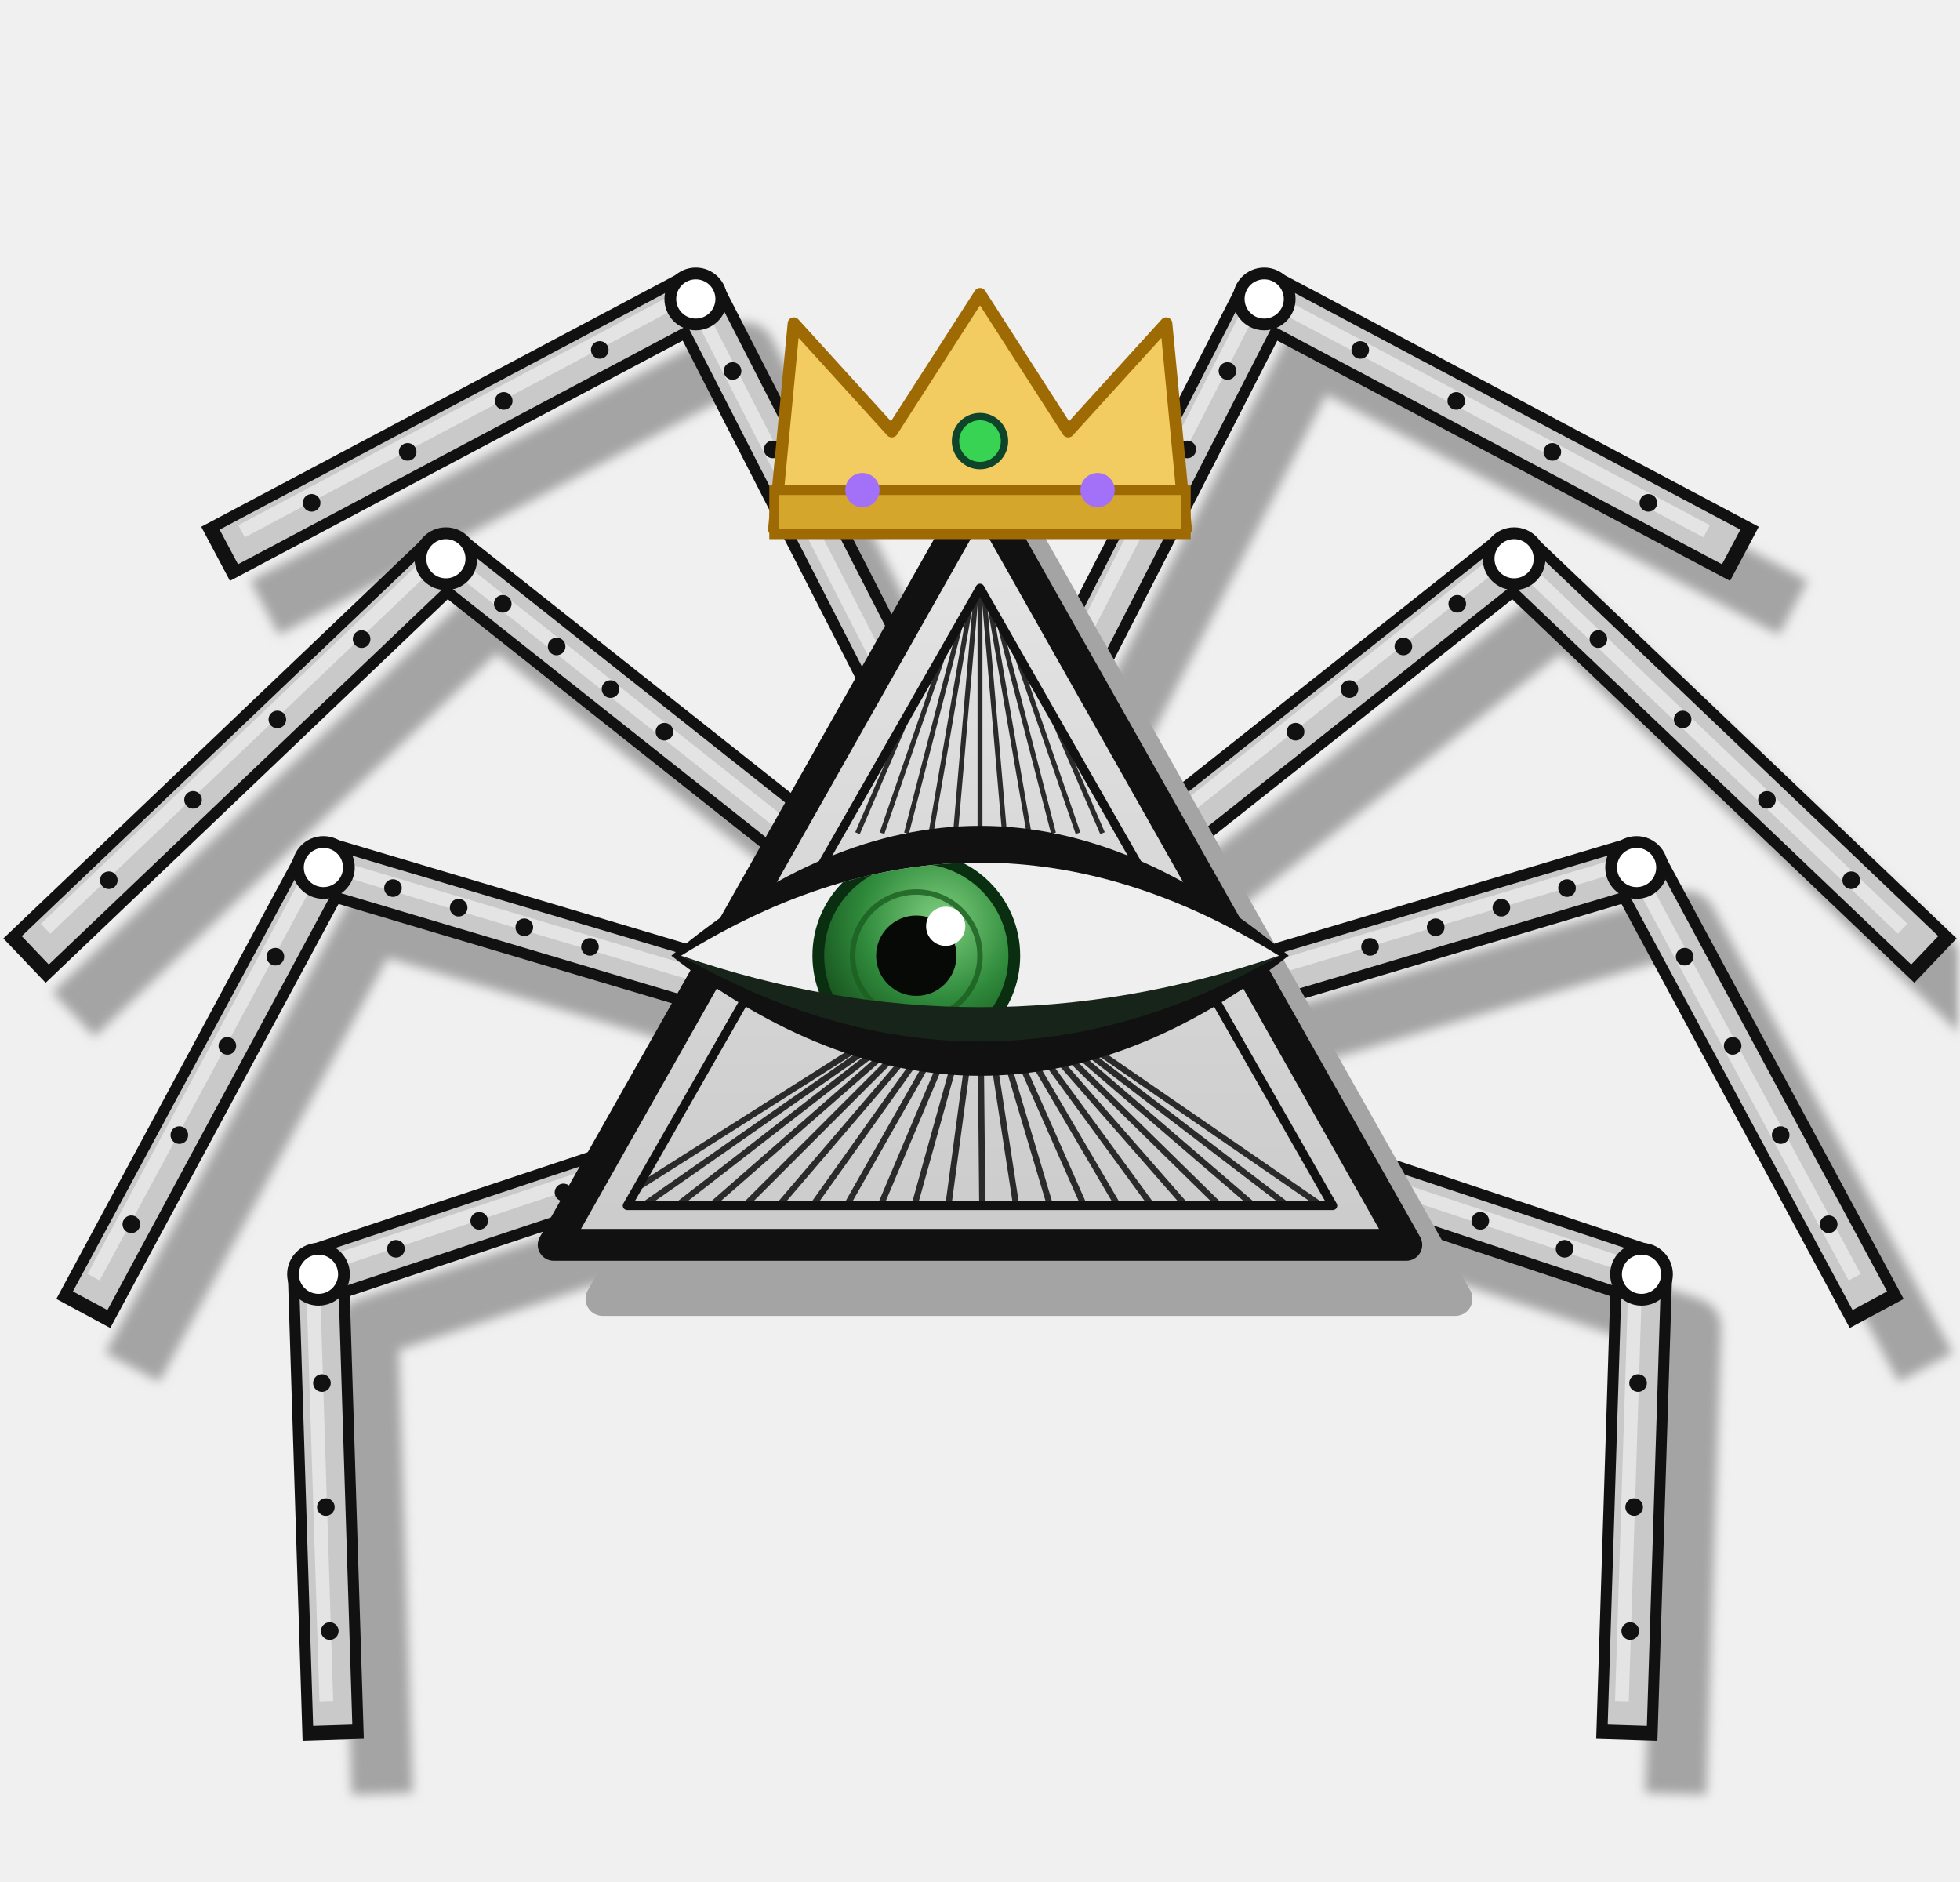
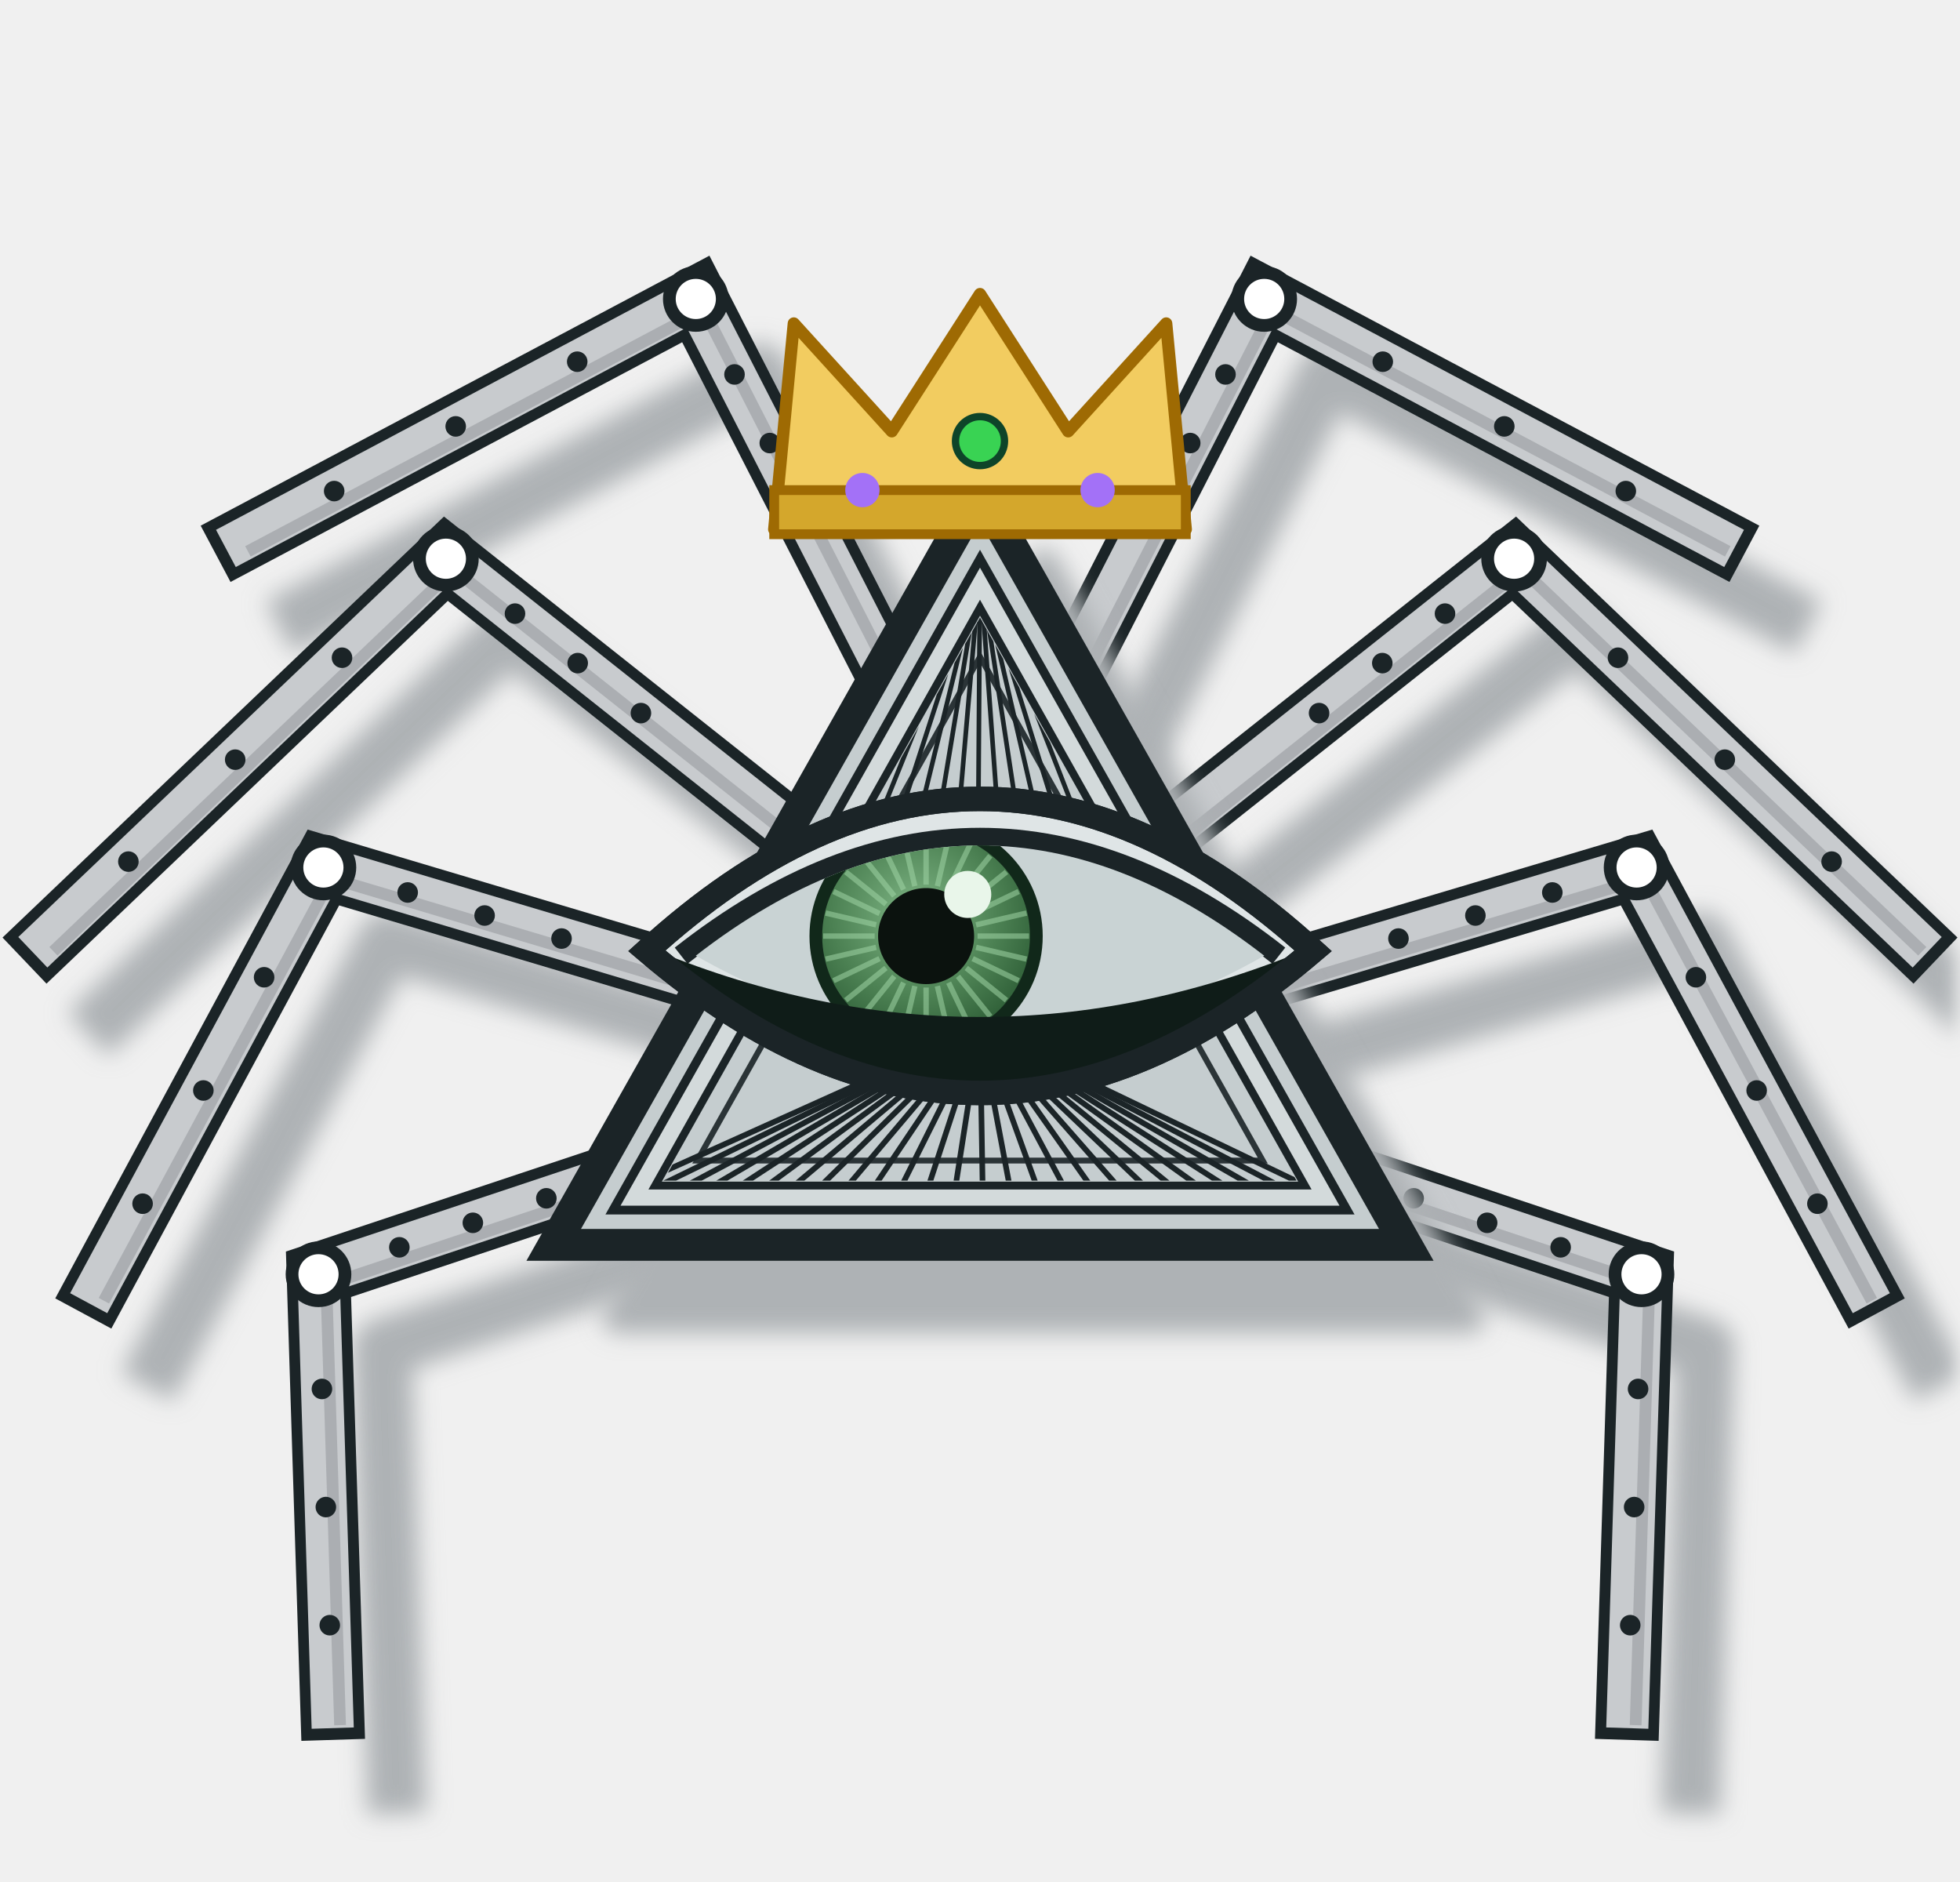
<svg xmlns="http://www.w3.org/2000/svg" viewBox="0 -50 400 384" width="400" height="384" role="img" aria-label="PRovidence wearing Merge King">
  <defs>
-     <linearGradient id="spcrown-shell" x1="0" y1="0" x2="0" y2="1">
-       <stop offset="0" stop-color="#e6e6e6" />
-       <stop offset="1" stop-color="#cbcbcb" />
-     </linearGradient>
-     <filter id="spcrown-soft" x="-10%" y="-10%" width="120%" height="120%">
-       <feGaussianBlur stdDeviation="1.1" />
+     <filter id="spcrown-soft" x="-10%" y="-10%" width="125%" height="125%">
+       <feGaussianBlur stdDeviation="2.4" />
    </filter>
-     <radialGradient id="spcrown-iris" cx=".62" cy=".32" r=".8">
-       <stop offset="0" stop-color="#7fcf7f" />
-       <stop offset=".5" stop-color="#2f8a3b" />
-       <stop offset="1" stop-color="#0f3d14" />
+     <radialGradient id="spcrown-iris" cx=".45" cy=".4" r=".7">
+       <stop offset="0" stop-color="#7fb685" />
+       <stop offset=".55" stop-color="#4b8052" />
+       <stop offset="1" stop-color="#22502b" />
    </radialGradient>
  </defs>
  <g class="spcrown-all">
-     <g transform="translate(10 11)" filter="url(#spcrown-soft)">
-       <polyline points="215.0,95.0 258.0,11.0 356.0,63.0" fill="none" stroke="#a4a4a4" stroke-width="12.5" stroke-linejoin="round" />
-       <polyline points="232.0,125.0 309.0,64.0 395.0,146.0" fill="none" stroke="#a4a4a4" stroke-width="12.5" stroke-linejoin="round" />
-       <polyline points="240.0,155.0 334.0,127.0 383.0,218.0" fill="none" stroke="#a4a4a4" stroke-width="12.5" stroke-linejoin="round" />
-       <polyline points="245.0,180.0 335.0,210.0 332.0,305.0" fill="none" stroke="#a4a4a4" stroke-width="12.5" stroke-linejoin="round" />
-       <polyline points="185.0,95.0 142.0,11.0 44.0,63.0" fill="none" stroke="#a4a4a4" stroke-width="12.5" stroke-linejoin="round" />
-       <polyline points="168.0,125.0 91.0,64.0 5.0,146.0" fill="none" stroke="#a4a4a4" stroke-width="12.5" stroke-linejoin="round" />
-       <polyline points="160.0,155.0 66.0,127.0 17.0,218.0" fill="none" stroke="#a4a4a4" stroke-width="12.5" stroke-linejoin="round" />
-       <polyline points="155.0,180.0 65.0,210.0 68.0,305.0" fill="none" stroke="#a4a4a4" stroke-width="12.5" stroke-linejoin="round" />
-     </g>
-     <g class="leg">
-       <polyline points="215.0,95.0 258.0,11.0 356.0,63.0" fill="none" stroke="#111111" stroke-width="12.5" stroke-linejoin="round" />
-       <polyline points="215.0,95.0 258.0,11.0 353.3,61.6" fill="none" stroke="#c9c9c9" stroke-width="8" stroke-linejoin="round" />
-       <polyline points="216.7,91.6 258.0,11.0 349.5,59.6" fill="none" stroke="#e4e4e4" stroke-width="2.8" stroke-linejoin="round" transform="translate(-1.2,-1.2)" />
-       <circle cx="234.1" cy="57.6" r="1.8" fill="#111111" />
-       <circle cx="242.3" cy="41.7" r="1.8" fill="#111111" />
-       <circle cx="250.5" cy="25.7" r="1.8" fill="#111111" />
-       <circle cx="277.6" cy="21.4" r="1.8" fill="#111111" />
-       <circle cx="297.2" cy="31.8" r="1.8" fill="#111111" />
-       <circle cx="316.8" cy="42.2" r="1.8" fill="#111111" />
-       <circle cx="336.4" cy="52.6" r="1.8" fill="#111111" />
-       <circle cx="258" cy="11" r="5.2" fill="#ffffff" stroke="#111111" stroke-width="2.4" />
-     </g>
-     <g class="leg">
-       <polyline points="232.0,125.0 309.0,64.0 395.0,146.0" fill="none" stroke="#111111" stroke-width="12.5" stroke-linejoin="round" />
-       <polyline points="232.0,125.0 309.0,64.0 392.8,143.9" fill="none" stroke="#c9c9c9" stroke-width="8" stroke-linejoin="round" />
-       <polyline points="235.1,122.6 309.0,64.0 389.5,140.7" fill="none" stroke="#e4e4e4" stroke-width="2.8" stroke-linejoin="round" transform="translate(-1.2,-1.2)" />
-       <circle cx="264.4" cy="99.3" r="1.8" fill="#111111" />
-       <circle cx="275.4" cy="90.6" r="1.8" fill="#111111" />
-       <circle cx="286.4" cy="81.9" r="1.8" fill="#111111" />
-       <circle cx="297.4" cy="73.2" r="1.8" fill="#111111" />
-       <circle cx="326.2" cy="80.4" r="1.8" fill="#111111" />
-       <circle cx="343.4" cy="96.8" r="1.8" fill="#111111" />
-       <circle cx="360.6" cy="113.2" r="1.8" fill="#111111" />
-       <circle cx="377.8" cy="129.6" r="1.8" fill="#111111" />
-       <circle cx="309" cy="64" r="5.2" fill="#ffffff" stroke="#111111" stroke-width="2.4" />
-     </g>
-     <g class="leg">
-       <polyline points="240.0,155.0 334.0,127.0 383.0,218.0" fill="none" stroke="#111111" stroke-width="12.5" stroke-linejoin="round" />
-       <polyline points="240.0,155.0 334.0,127.0 381.6,215.4" fill="none" stroke="#c9c9c9" stroke-width="8" stroke-linejoin="round" />
-       <polyline points="243.8,153.9 334.0,127.0 379.7,211.8" fill="none" stroke="#e4e4e4" stroke-width="2.8" stroke-linejoin="round" transform="translate(-1.2,-1.2)" />
-       <circle cx="279.6" cy="143.2" r="1.8" fill="#111111" />
-       <circle cx="293.0" cy="139.2" r="1.8" fill="#111111" />
-       <circle cx="306.4" cy="135.2" r="1.8" fill="#111111" />
-       <circle cx="319.8" cy="131.2" r="1.8" fill="#111111" />
-       <circle cx="343.8" cy="145.2" r="1.8" fill="#111111" />
-       <circle cx="353.6" cy="163.4" r="1.8" fill="#111111" />
-       <circle cx="363.4" cy="181.6" r="1.8" fill="#111111" />
-       <circle cx="373.2" cy="199.8" r="1.8" fill="#111111" />
-       <circle cx="334" cy="127" r="5.2" fill="#ffffff" stroke="#111111" stroke-width="2.4" />
-     </g>
-     <g class="leg">
-       <polyline points="245.0,180.0 335.0,210.0 332.0,305.0" fill="none" stroke="#111111" stroke-width="12.5" stroke-linejoin="round" />
-       <polyline points="245.0,180.0 335.0,210.0 332.1,302.0" fill="none" stroke="#c9c9c9" stroke-width="8" stroke-linejoin="round" />
-       <polyline points="248.6,181.2 335.0,210.0 332.2,298.3" fill="none" stroke="#e4e4e4" stroke-width="2.8" stroke-linejoin="round" transform="translate(-1.2,-1.2)" />
-       <circle cx="285.1" cy="193.3" r="1.8" fill="#111111" />
-       <circle cx="302.1" cy="199.1" r="1.8" fill="#111111" />
-       <circle cx="319.3" cy="204.8" r="1.8" fill="#111111" />
-       <circle cx="334.3" cy="232.2" r="1.8" fill="#111111" />
-       <circle cx="333.5" cy="257.5" r="1.8" fill="#111111" />
-       <circle cx="332.7" cy="282.8" r="1.8" fill="#111111" />
-       <circle cx="335" cy="210" r="5.2" fill="#ffffff" stroke="#111111" stroke-width="2.4" />
-     </g>
-     <g class="leg">
-       <polyline points="185.0,95.0 142.0,11.0 44.0,63.0" fill="none" stroke="#111111" stroke-width="12.5" stroke-linejoin="round" />
-       <polyline points="185.0,95.0 142.0,11.0 46.7,61.6" fill="none" stroke="#c9c9c9" stroke-width="8" stroke-linejoin="round" />
-       <polyline points="183.3,91.6 142.0,11.0 50.5,59.6" fill="none" stroke="#e4e4e4" stroke-width="2.8" stroke-linejoin="round" transform="translate(-1.2,-1.2)" />
-       <circle cx="165.9" cy="57.6" r="1.8" fill="#111111" />
-       <circle cx="157.7" cy="41.7" r="1.8" fill="#111111" />
-       <circle cx="149.5" cy="25.7" r="1.8" fill="#111111" />
-       <circle cx="122.4" cy="21.4" r="1.8" fill="#111111" />
-       <circle cx="102.8" cy="31.8" r="1.8" fill="#111111" />
-       <circle cx="83.2" cy="42.2" r="1.8" fill="#111111" />
-       <circle cx="63.6" cy="52.6" r="1.8" fill="#111111" />
-       <circle cx="142" cy="11" r="5.2" fill="#ffffff" stroke="#111111" stroke-width="2.4" />
-     </g>
-     <g class="leg">
-       <polyline points="168.0,125.0 91.0,64.0 5.0,146.0" fill="none" stroke="#111111" stroke-width="12.5" stroke-linejoin="round" />
-       <polyline points="168.0,125.0 91.0,64.0 7.2,143.9" fill="none" stroke="#c9c9c9" stroke-width="8" stroke-linejoin="round" />
-       <polyline points="164.9,122.6 91.0,64.0 10.5,140.7" fill="none" stroke="#e4e4e4" stroke-width="2.8" stroke-linejoin="round" transform="translate(-1.2,-1.2)" />
-       <circle cx="135.6" cy="99.3" r="1.8" fill="#111111" />
-       <circle cx="124.6" cy="90.6" r="1.8" fill="#111111" />
-       <circle cx="113.6" cy="81.9" r="1.8" fill="#111111" />
-       <circle cx="102.6" cy="73.2" r="1.8" fill="#111111" />
-       <circle cx="73.8" cy="80.4" r="1.8" fill="#111111" />
-       <circle cx="56.6" cy="96.8" r="1.8" fill="#111111" />
-       <circle cx="39.4" cy="113.2" r="1.8" fill="#111111" />
-       <circle cx="22.2" cy="129.6" r="1.8" fill="#111111" />
-       <circle cx="91" cy="64" r="5.2" fill="#ffffff" stroke="#111111" stroke-width="2.4" />
-     </g>
-     <g class="leg">
-       <polyline points="160.0,155.0 66.0,127.0 17.0,218.0" fill="none" stroke="#111111" stroke-width="12.5" stroke-linejoin="round" />
-       <polyline points="160.0,155.0 66.0,127.0 18.4,215.4" fill="none" stroke="#c9c9c9" stroke-width="8" stroke-linejoin="round" />
-       <polyline points="156.2,153.9 66.0,127.0 20.3,211.8" fill="none" stroke="#e4e4e4" stroke-width="2.8" stroke-linejoin="round" transform="translate(-1.2,-1.2)" />
-       <circle cx="120.4" cy="143.2" r="1.8" fill="#111111" />
-       <circle cx="107.0" cy="139.2" r="1.8" fill="#111111" />
-       <circle cx="93.6" cy="135.2" r="1.8" fill="#111111" />
-       <circle cx="80.2" cy="131.2" r="1.8" fill="#111111" />
-       <circle cx="56.2" cy="145.2" r="1.8" fill="#111111" />
-       <circle cx="46.4" cy="163.4" r="1.8" fill="#111111" />
-       <circle cx="36.6" cy="181.6" r="1.8" fill="#111111" />
-       <circle cx="26.8" cy="199.8" r="1.8" fill="#111111" />
-       <circle cx="66" cy="127" r="5.2" fill="#ffffff" stroke="#111111" stroke-width="2.4" />
-     </g>
-     <g class="leg">
-       <polyline points="155.0,180.0 65.0,210.0 68.0,305.0" fill="none" stroke="#111111" stroke-width="12.5" stroke-linejoin="round" />
-       <polyline points="155.0,180.0 65.0,210.0 67.9,302.0" fill="none" stroke="#c9c9c9" stroke-width="8" stroke-linejoin="round" />
-       <polyline points="151.4,181.2 65.0,210.0 67.8,298.3" fill="none" stroke="#e4e4e4" stroke-width="2.8" stroke-linejoin="round" transform="translate(-1.2,-1.2)" />
-       <circle cx="115.0" cy="193.3" r="1.8" fill="#111111" />
-       <circle cx="97.8" cy="199.1" r="1.8" fill="#111111" />
-       <circle cx="80.8" cy="204.8" r="1.8" fill="#111111" />
-       <circle cx="65.7" cy="232.2" r="1.8" fill="#111111" />
-       <circle cx="66.5" cy="257.5" r="1.8" fill="#111111" />
-       <circle cx="67.3" cy="282.8" r="1.8" fill="#111111" />
-       <circle cx="65" cy="210" r="5.2" fill="#ffffff" stroke="#111111" stroke-width="2.4" />
+     <g transform="translate(13 15)" filter="url(#spcrown-soft)">
+       <polyline points="215.0,95.0 258.0,11.0 356.0,63.0" fill="none" stroke="#aeb2b5" stroke-width="12" stroke-linejoin="round" />
+       <polyline points="232.0,125.0 309.0,64.0 395.0,146.0" fill="none" stroke="#aeb2b5" stroke-width="12" stroke-linejoin="round" />
+       <polyline points="240.0,155.0 334.0,127.0 383.0,218.0" fill="none" stroke="#aeb2b5" stroke-width="12" stroke-linejoin="round" />
+       <polyline points="245.0,180.0 335.0,210.0 332.0,305.0" fill="none" stroke="#aeb2b5" stroke-width="12" stroke-linejoin="round" />
+       <polyline points="185.0,95.0 142.0,11.0 44.0,63.0" fill="none" stroke="#aeb2b5" stroke-width="12" stroke-linejoin="round" />
+       <polyline points="168.0,125.0 91.0,64.0 5.0,146.0" fill="none" stroke="#aeb2b5" stroke-width="12" stroke-linejoin="round" />
+       <polyline points="160.0,155.0 66.0,127.0 17.0,218.0" fill="none" stroke="#aeb2b5" stroke-width="12" stroke-linejoin="round" />
+       <polyline points="155.0,180.0 65.0,210.0 68.0,305.0" fill="none" stroke="#aeb2b5" stroke-width="12" stroke-linejoin="round" />
+     </g>
+     <g class="leg">
+       <polyline points="215.0,95.0 258.0,11.0 356.0,63.0" fill="none" stroke="#1b2427" stroke-width="13" stroke-linejoin="miter" stroke-miterlimit="3" />
+       <polyline points="215.0,95.0 258.0,11.0 353.9,61.9" fill="none" stroke="#c8cbce" stroke-width="8.6" stroke-linejoin="miter" stroke-miterlimit="3" />
+       <polyline points="216.3,92.5 258.0,11.0 351.0,60.3" fill="none" stroke="#a6a9ad" stroke-width="2.4" stroke-linejoin="round" transform="translate(1.6 2.2)" opacity=".85" />
+       <circle cx="235.8" cy="54.4" r="2.1" fill="#1b2427" />
+       <circle cx="242.9" cy="40.4" r="2.1" fill="#1b2427" />
+       <circle cx="250.1" cy="26.4" r="2.1" fill="#1b2427" />
+       <circle cx="282.2" cy="23.8" r="2.1" fill="#1b2427" />
+       <circle cx="307.0" cy="37.0" r="2.1" fill="#1b2427" />
+       <circle cx="331.8" cy="50.2" r="2.1" fill="#1b2427" />
+       <circle cx="258" cy="11" r="5.4" fill="#ffffff" stroke="#1b2427" stroke-width="2.6" />
+     </g>
+     <g class="leg">
+       <polyline points="232.0,125.0 309.0,64.0 395.0,146.0" fill="none" stroke="#1b2427" stroke-width="13" stroke-linejoin="miter" stroke-miterlimit="3" />
+       <polyline points="232.0,125.0 309.0,64.0 393.3,144.3" fill="none" stroke="#c8cbce" stroke-width="8.6" stroke-linejoin="miter" stroke-miterlimit="3" />
+       <polyline points="234.3,123.2 309.0,64.0 390.7,141.9" fill="none" stroke="#a6a9ad" stroke-width="2.4" stroke-linejoin="round" transform="translate(1.6 2.2)" opacity=".85" />
+       <circle cx="269.2" cy="95.5" r="2.1" fill="#1b2427" />
+       <circle cx="282.1" cy="85.3" r="2.1" fill="#1b2427" />
+       <circle cx="294.9" cy="75.2" r="2.1" fill="#1b2427" />
+       <circle cx="330.2" cy="84.2" r="2.1" fill="#1b2427" />
+       <circle cx="352.0" cy="105.0" r="2.1" fill="#1b2427" />
+       <circle cx="373.8" cy="125.8" r="2.1" fill="#1b2427" />
+       <circle cx="309" cy="64" r="5.4" fill="#ffffff" stroke="#1b2427" stroke-width="2.6" />
+     </g>
+     <g class="leg">
+       <polyline points="240.0,155.0 334.0,127.0 383.0,218.0" fill="none" stroke="#1b2427" stroke-width="13" stroke-linejoin="miter" stroke-miterlimit="3" />
+       <polyline points="240.0,155.0 334.0,127.0 381.9,215.9" fill="none" stroke="#c8cbce" stroke-width="8.6" stroke-linejoin="miter" stroke-miterlimit="3" />
+       <polyline points="242.8,154.2 334.0,127.0 380.4,213.2" fill="none" stroke="#a6a9ad" stroke-width="2.4" stroke-linejoin="round" transform="translate(1.6 2.2)" opacity=".85" />
+       <circle cx="285.4" cy="141.5" r="2.1" fill="#1b2427" />
+       <circle cx="301.1" cy="136.8" r="2.1" fill="#1b2427" />
+       <circle cx="316.8" cy="132.1" r="2.1" fill="#1b2427" />
+       <circle cx="346.1" cy="149.4" r="2.1" fill="#1b2427" />
+       <circle cx="358.5" cy="172.5" r="2.1" fill="#1b2427" />
+       <circle cx="370.9" cy="195.6" r="2.1" fill="#1b2427" />
+       <circle cx="334" cy="127" r="5.4" fill="#ffffff" stroke="#1b2427" stroke-width="2.6" />
+     </g>
+     <g class="leg">
+       <polyline points="245.0,180.0 335.0,210.0 332.0,305.0" fill="none" stroke="#1b2427" stroke-width="13" stroke-linejoin="miter" stroke-miterlimit="3" />
+       <polyline points="245.0,180.0 335.0,210.0 332.1,302.6" fill="none" stroke="#c8cbce" stroke-width="8.6" stroke-linejoin="miter" stroke-miterlimit="3" />
+       <polyline points="247.7,180.9 335.0,210.0 332.2,299.8" fill="none" stroke="#a6a9ad" stroke-width="2.4" stroke-linejoin="round" transform="translate(1.6 2.2)" opacity=".85" />
+       <circle cx="288.5" cy="194.5" r="2.1" fill="#1b2427" />
+       <circle cx="303.5" cy="199.5" r="2.1" fill="#1b2427" />
+       <circle cx="318.5" cy="204.5" r="2.1" fill="#1b2427" />
+       <circle cx="334.3" cy="233.4" r="2.1" fill="#1b2427" />
+       <circle cx="333.5" cy="257.5" r="2.1" fill="#1b2427" />
+       <circle cx="332.7" cy="281.6" r="2.1" fill="#1b2427" />
+       <circle cx="335" cy="210" r="5.4" fill="#ffffff" stroke="#1b2427" stroke-width="2.6" />
+     </g>
+     <g class="leg">
+       <polyline points="185.0,95.0 142.0,11.0 44.0,63.0" fill="none" stroke="#1b2427" stroke-width="13" stroke-linejoin="miter" stroke-miterlimit="3" />
+       <polyline points="185.0,95.0 142.0,11.0 46.1,61.9" fill="none" stroke="#c8cbce" stroke-width="8.6" stroke-linejoin="miter" stroke-miterlimit="3" />
+       <polyline points="183.7,92.5 142.0,11.0 49.0,60.3" fill="none" stroke="#a6a9ad" stroke-width="2.4" stroke-linejoin="round" transform="translate(1.6 2.2)" opacity=".85" />
+       <circle cx="164.2" cy="54.4" r="2.1" fill="#1b2427" />
+       <circle cx="157.1" cy="40.4" r="2.1" fill="#1b2427" />
+       <circle cx="149.9" cy="26.4" r="2.1" fill="#1b2427" />
+       <circle cx="117.8" cy="23.8" r="2.1" fill="#1b2427" />
+       <circle cx="93.0" cy="37.0" r="2.1" fill="#1b2427" />
+       <circle cx="68.2" cy="50.2" r="2.1" fill="#1b2427" />
+       <circle cx="142" cy="11" r="5.4" fill="#ffffff" stroke="#1b2427" stroke-width="2.6" />
+     </g>
+     <g class="leg">
+       <polyline points="168.0,125.0 91.0,64.0 5.0,146.0" fill="none" stroke="#1b2427" stroke-width="13" stroke-linejoin="miter" stroke-miterlimit="3" />
+       <polyline points="168.0,125.0 91.0,64.0 6.7,144.3" fill="none" stroke="#c8cbce" stroke-width="8.6" stroke-linejoin="miter" stroke-miterlimit="3" />
+       <polyline points="165.7,123.2 91.0,64.0 9.3,141.9" fill="none" stroke="#a6a9ad" stroke-width="2.4" stroke-linejoin="round" transform="translate(1.6 2.2)" opacity=".85" />
+       <circle cx="130.8" cy="95.5" r="2.1" fill="#1b2427" />
+       <circle cx="117.9" cy="85.3" r="2.1" fill="#1b2427" />
+       <circle cx="105.1" cy="75.2" r="2.1" fill="#1b2427" />
+       <circle cx="69.8" cy="84.2" r="2.1" fill="#1b2427" />
+       <circle cx="48.0" cy="105.0" r="2.1" fill="#1b2427" />
+       <circle cx="26.2" cy="125.8" r="2.1" fill="#1b2427" />
+       <circle cx="91" cy="64" r="5.4" fill="#ffffff" stroke="#1b2427" stroke-width="2.6" />
+     </g>
+     <g class="leg">
+       <polyline points="160.0,155.0 66.0,127.0 17.0,218.0" fill="none" stroke="#1b2427" stroke-width="13" stroke-linejoin="miter" stroke-miterlimit="3" />
+       <polyline points="160.0,155.0 66.0,127.0 18.1,215.9" fill="none" stroke="#c8cbce" stroke-width="8.6" stroke-linejoin="miter" stroke-miterlimit="3" />
+       <polyline points="157.2,154.2 66.0,127.0 19.6,213.2" fill="none" stroke="#a6a9ad" stroke-width="2.4" stroke-linejoin="round" transform="translate(1.6 2.2)" opacity=".85" />
+       <circle cx="114.6" cy="141.5" r="2.1" fill="#1b2427" />
+       <circle cx="98.9" cy="136.8" r="2.1" fill="#1b2427" />
+       <circle cx="83.2" cy="132.1" r="2.1" fill="#1b2427" />
+       <circle cx="53.9" cy="149.4" r="2.1" fill="#1b2427" />
+       <circle cx="41.5" cy="172.5" r="2.1" fill="#1b2427" />
+       <circle cx="29.1" cy="195.6" r="2.1" fill="#1b2427" />
+       <circle cx="66" cy="127" r="5.4" fill="#ffffff" stroke="#1b2427" stroke-width="2.6" />
+     </g>
+     <g class="leg">
+       <polyline points="155.0,180.0 65.0,210.0 68.0,305.0" fill="none" stroke="#1b2427" stroke-width="13" stroke-linejoin="miter" stroke-miterlimit="3" />
+       <polyline points="155.0,180.0 65.0,210.0 67.9,302.6" fill="none" stroke="#c8cbce" stroke-width="8.6" stroke-linejoin="miter" stroke-miterlimit="3" />
+       <polyline points="152.3,180.9 65.0,210.0 67.8,299.8" fill="none" stroke="#a6a9ad" stroke-width="2.4" stroke-linejoin="round" transform="translate(1.6 2.2)" opacity=".85" />
+       <circle cx="111.5" cy="194.5" r="2.1" fill="#1b2427" />
+       <circle cx="96.5" cy="199.5" r="2.1" fill="#1b2427" />
+       <circle cx="81.5" cy="204.5" r="2.1" fill="#1b2427" />
+       <circle cx="65.7" cy="233.4" r="2.1" fill="#1b2427" />
+       <circle cx="66.5" cy="257.5" r="2.1" fill="#1b2427" />
+       <circle cx="67.3" cy="281.6" r="2.1" fill="#1b2427" />
+       <circle cx="65" cy="210" r="5.4" fill="#ffffff" stroke="#1b2427" stroke-width="2.6" />
    </g>
    <g class="body">
-       <polygon points="200.0,50.0 287.0,204.0 113.0,204.0" fill="#a4a4a4" stroke="#a4a4a4" stroke-width="7" stroke-linejoin="round" transform="translate(10 11)" />
-       <polygon points="200.0,50.0 287.0,204.0 113.0,204.0" fill="url(#spcrown-shell)" stroke="#111111" stroke-width="6.5" stroke-linejoin="round" />
+       <polygon points="200.0,50.0 287.0,204.0 113.0,204.0" fill="#aeb2b5" stroke="#aeb2b5" stroke-width="6" stroke-linejoin="round" transform="translate(13 15)" filter="url(#spcrown-soft)" />
+       <polygon points="200.0,50.0 287.0,204.0 113.0,204.0" fill="#c5cdcf" stroke="#1b2427" stroke-width="6.5" stroke-linejoin="miter" />
+       <polygon points="200.0,64.0 274.9,196.9 125.1,196.9" fill="#d3dadb" stroke="#1b2427" stroke-width="1.8" stroke-linejoin="miter" />
+       <polygon points="200.0,74.0 266.3,191.9 133.7,191.9" fill="#c5cdcf" stroke="#1b2427" stroke-width="1.6" stroke-linejoin="miter" />
      <clipPath id="spcrown-in">
-         <polygon points="200,70 128,196 272,196" />
+         <polygon points="200.0,76.0 264.6,190.9 135.4,190.9" />
      </clipPath>
      <clipPath id="spcrown-sclera">
-         <path d="M139 137 Q200 99 261 137 Q200 170 139 137 Z" />
+         <path d="M142 145 Q200 100 258 145 Q200 178 142 145 Z" />
      </clipPath>
      <g clip-path="url(#spcrown-in)">
-         <line x1="200" y1="148" x2="118.0" y2="200" stroke="#2a2a2a" stroke-width="1.25" />
-         <line x1="200" y1="148" x2="125.5" y2="200" stroke="#2a2a2a" stroke-width="1.25" />
-         <line x1="200" y1="148" x2="133.0" y2="200" stroke="#2a2a2a" stroke-width="1.25" />
-         <line x1="200" y1="148" x2="140.5" y2="200" stroke="#2a2a2a" stroke-width="1.25" />
-         <line x1="200" y1="148" x2="148.0" y2="200" stroke="#2a2a2a" stroke-width="1.25" />
-         <line x1="200" y1="148" x2="155.5" y2="200" stroke="#2a2a2a" stroke-width="1.25" />
-         <line x1="200" y1="148" x2="163.0" y2="200" stroke="#2a2a2a" stroke-width="1.25" />
-         <line x1="200" y1="148" x2="170.5" y2="200" stroke="#2a2a2a" stroke-width="1.25" />
-         <line x1="200" y1="148" x2="178.0" y2="200" stroke="#2a2a2a" stroke-width="1.25" />
-         <line x1="200" y1="148" x2="185.5" y2="200" stroke="#2a2a2a" stroke-width="1.25" />
-         <line x1="200" y1="148" x2="193.0" y2="200" stroke="#2a2a2a" stroke-width="1.25" />
-         <line x1="200" y1="148" x2="200.5" y2="200" stroke="#2a2a2a" stroke-width="1.25" />
-         <line x1="200" y1="148" x2="208.0" y2="200" stroke="#2a2a2a" stroke-width="1.25" />
-         <line x1="200" y1="148" x2="215.5" y2="200" stroke="#2a2a2a" stroke-width="1.25" />
-         <line x1="200" y1="148" x2="223.0" y2="200" stroke="#2a2a2a" stroke-width="1.25" />
-         <line x1="200" y1="148" x2="230.5" y2="200" stroke="#2a2a2a" stroke-width="1.25" />
-         <line x1="200" y1="148" x2="238.0" y2="200" stroke="#2a2a2a" stroke-width="1.25" />
-         <line x1="200" y1="148" x2="245.5" y2="200" stroke="#2a2a2a" stroke-width="1.25" />
-         <line x1="200" y1="148" x2="253.0" y2="200" stroke="#2a2a2a" stroke-width="1.25" />
-         <line x1="200" y1="148" x2="260.5" y2="200" stroke="#2a2a2a" stroke-width="1.25" />
-         <line x1="200" y1="148" x2="268.0" y2="200" stroke="#2a2a2a" stroke-width="1.25" />
-         <line x1="200" y1="148" x2="275.5" y2="200" stroke="#2a2a2a" stroke-width="1.25" />
-         <line x1="200" y1="62" x2="170" y2="120" stroke="#2a2a2a" stroke-width="1" />
-         <line x1="200" y1="62" x2="175" y2="120" stroke="#2a2a2a" stroke-width="1" />
-         <line x1="200" y1="62" x2="180" y2="120" stroke="#2a2a2a" stroke-width="1" />
-         <line x1="200" y1="62" x2="185" y2="120" stroke="#2a2a2a" stroke-width="1" />
-         <line x1="200" y1="62" x2="190" y2="120" stroke="#2a2a2a" stroke-width="1" />
-         <line x1="200" y1="62" x2="195" y2="120" stroke="#2a2a2a" stroke-width="1" />
-         <line x1="200" y1="62" x2="200" y2="120" stroke="#2a2a2a" stroke-width="1" />
-         <line x1="200" y1="62" x2="205" y2="120" stroke="#2a2a2a" stroke-width="1" />
-         <line x1="200" y1="62" x2="210" y2="120" stroke="#2a2a2a" stroke-width="1" />
-         <line x1="200" y1="62" x2="215" y2="120" stroke="#2a2a2a" stroke-width="1" />
-         <line x1="200" y1="62" x2="220" y2="120" stroke="#2a2a2a" stroke-width="1" />
-         <line x1="200" y1="62" x2="225" y2="120" stroke="#2a2a2a" stroke-width="1" />
-         <line x1="200" y1="62" x2="230" y2="120" stroke="#2a2a2a" stroke-width="1" />
+         <line x1="200" y1="66" x2="172.0" y2="124" stroke="#1b2427" stroke-width=".95" />
+         <line x1="200" y1="66" x2="176.6" y2="124" stroke="#1b2427" stroke-width=".95" />
+         <line x1="200" y1="66" x2="181.2" y2="124" stroke="#1b2427" stroke-width=".95" />
+         <line x1="200" y1="66" x2="185.8" y2="124" stroke="#1b2427" stroke-width=".95" />
+         <line x1="200" y1="66" x2="190.4" y2="124" stroke="#1b2427" stroke-width=".95" />
+         <line x1="200" y1="66" x2="195.0" y2="124" stroke="#1b2427" stroke-width=".95" />
+         <line x1="200" y1="66" x2="199.6" y2="124" stroke="#1b2427" stroke-width=".95" />
+         <line x1="200" y1="66" x2="204.2" y2="124" stroke="#1b2427" stroke-width=".95" />
+         <line x1="200" y1="66" x2="208.8" y2="124" stroke="#1b2427" stroke-width=".95" />
+         <line x1="200" y1="66" x2="213.4" y2="124" stroke="#1b2427" stroke-width=".95" />
+         <line x1="200" y1="66" x2="218.0" y2="124" stroke="#1b2427" stroke-width=".95" />
+         <line x1="200" y1="66" x2="222.6" y2="124" stroke="#1b2427" stroke-width=".95" />
+         <line x1="200" y1="66" x2="227.2" y2="124" stroke="#1b2427" stroke-width=".95" />
+         <line x1="200" y1="160" x2="120.0" y2="196" stroke="#1b2427" stroke-width="1.15" />
+         <line x1="200" y1="160" x2="126.2" y2="196" stroke="#1b2427" stroke-width="1.15" />
+         <line x1="200" y1="160" x2="132.4" y2="196" stroke="#1b2427" stroke-width="1.15" />
+         <line x1="200" y1="160" x2="138.6" y2="196" stroke="#1b2427" stroke-width="1.15" />
+         <line x1="200" y1="160" x2="144.8" y2="196" stroke="#1b2427" stroke-width="1.15" />
+         <line x1="200" y1="160" x2="151.0" y2="196" stroke="#1b2427" stroke-width="1.15" />
+         <line x1="200" y1="160" x2="157.2" y2="196" stroke="#1b2427" stroke-width="1.15" />
+         <line x1="200" y1="160" x2="163.4" y2="196" stroke="#1b2427" stroke-width="1.15" />
+         <line x1="200" y1="160" x2="169.6" y2="196" stroke="#1b2427" stroke-width="1.15" />
+         <line x1="200" y1="160" x2="175.8" y2="196" stroke="#1b2427" stroke-width="1.15" />
+         <line x1="200" y1="160" x2="182.0" y2="196" stroke="#1b2427" stroke-width="1.15" />
+         <line x1="200" y1="160" x2="188.2" y2="196" stroke="#1b2427" stroke-width="1.15" />
+         <line x1="200" y1="160" x2="194.4" y2="196" stroke="#1b2427" stroke-width="1.15" />
+         <line x1="200" y1="160" x2="200.6" y2="196" stroke="#1b2427" stroke-width="1.15" />
+         <line x1="200" y1="160" x2="206.8" y2="196" stroke="#1b2427" stroke-width="1.15" />
+         <line x1="200" y1="160" x2="213.0" y2="196" stroke="#1b2427" stroke-width="1.15" />
+         <line x1="200" y1="160" x2="219.2" y2="196" stroke="#1b2427" stroke-width="1.15" />
+         <line x1="200" y1="160" x2="225.4" y2="196" stroke="#1b2427" stroke-width="1.15" />
+         <line x1="200" y1="160" x2="231.6" y2="196" stroke="#1b2427" stroke-width="1.15" />
+         <line x1="200" y1="160" x2="237.8" y2="196" stroke="#1b2427" stroke-width="1.15" />
+         <line x1="200" y1="160" x2="244.0" y2="196" stroke="#1b2427" stroke-width="1.15" />
+         <line x1="200" y1="160" x2="250.2" y2="196" stroke="#1b2427" stroke-width="1.15" />
+         <line x1="200" y1="160" x2="256.4" y2="196" stroke="#1b2427" stroke-width="1.15" />
+         <line x1="200" y1="160" x2="262.6" y2="196" stroke="#1b2427" stroke-width="1.15" />
+         <line x1="200" y1="160" x2="268.8" y2="196" stroke="#1b2427" stroke-width="1.15" />
+         <line x1="200" y1="160" x2="275.0" y2="196" stroke="#1b2427" stroke-width="1.15" />
      </g>
-       <polygon points="200,70 128,196 272,196" fill="none" stroke="#111111" stroke-width="1.8" stroke-linejoin="round" />
-       <g transform="translate(0 8)">
-         <path d="M137 137 Q200 84 263 137 Q200 186 137 137 Z" fill="#111111" />
-         <path d="M139 137 Q200 99 261 137 Q200 170 139 137 Z" fill="#efefef" />
-         <g clip-path="url(#spcrown-sclera)">
-           <g>
-             <circle cx="187" cy="137" r="20" fill="url(#spcrown-iris)" stroke="#0a2e10" stroke-width="2.4" />
-             <circle cx="187" cy="137" r="13" fill="none" stroke="#1b5e20" stroke-width="1.1" opacity=".8" />
-             <circle cx="187" cy="137" r="8.2" fill="#070907" />
-             <circle cx="193" cy="131" r="4" fill="#ffffff" />
+       <polygon points="200.0,84.0 257.7,186.8 142.3,186.8" fill="none" stroke="#1b2427" stroke-width="1.2" stroke-linejoin="miter" opacity=".9" />
+       <path d="M132 144 Q200 82 268 144 Q200 202 132 144 Z" fill="#dfe5e6" stroke="#1b2427" stroke-width="5" />
+       <path d="M139 145 Q200 97 261 145" fill="none" stroke="#1b2427" stroke-width="4.2" />
+       <path d="M142 145 Q200 100 258 145 Q200 178 142 145 Z" fill="#c9d3d4" />
+       <g clip-path="url(#spcrown-sclera)">
+         <g>
+           <circle cx="189" cy="141" r="22.5" fill="url(#spcrown-iris)" />
+           <g stroke="#9fd4a4" stroke-width="1.1" opacity=".55">
+             <line x1="199.5" y1="141.0" x2="210.0" y2="141.0" />
+             <line x1="199.2" y1="143.3" x2="209.5" y2="145.7" />
+             <line x1="198.5" y1="145.6" x2="207.9" y2="150.1" />
+             <line x1="197.2" y1="147.5" x2="205.4" y2="154.1" />
+             <line x1="195.5" y1="149.2" x2="202.1" y2="157.4" />
+             <line x1="193.6" y1="150.5" x2="198.1" y2="159.9" />
+             <line x1="191.3" y1="151.2" x2="193.7" y2="161.5" />
+             <line x1="189.0" y1="151.5" x2="189.0" y2="162.0" />
+             <line x1="186.7" y1="151.2" x2="184.3" y2="161.5" />
+             <line x1="184.4" y1="150.5" x2="179.9" y2="159.9" />
+             <line x1="182.5" y1="149.2" x2="175.9" y2="157.4" />
+             <line x1="180.8" y1="147.5" x2="172.6" y2="154.1" />
+             <line x1="179.5" y1="145.6" x2="170.1" y2="150.1" />
+             <line x1="178.8" y1="143.3" x2="168.5" y2="145.7" />
+             <line x1="178.5" y1="141.0" x2="168.0" y2="141.0" />
+             <line x1="178.8" y1="138.7" x2="168.5" y2="136.3" />
+             <line x1="179.5" y1="136.4" x2="170.1" y2="131.9" />
+             <line x1="180.8" y1="134.5" x2="172.6" y2="127.9" />
+             <line x1="182.5" y1="132.8" x2="175.9" y2="124.6" />
+             <line x1="184.4" y1="131.5" x2="179.9" y2="122.1" />
+             <line x1="186.7" y1="130.8" x2="184.3" y2="120.5" />
+             <line x1="189.0" y1="130.5" x2="189.0" y2="120.0" />
+             <line x1="191.3" y1="130.8" x2="193.7" y2="120.5" />
+             <line x1="193.6" y1="131.5" x2="198.1" y2="122.1" />
+             <line x1="195.5" y1="132.8" x2="202.1" y2="124.6" />
+             <line x1="197.2" y1="134.5" x2="205.4" y2="127.9" />
+             <line x1="198.5" y1="136.4" x2="207.9" y2="131.9" />
+             <line x1="199.2" y1="138.7" x2="209.5" y2="136.3" />
          </g>
+           <circle cx="189" cy="141" r="22.5" fill="none" stroke="#11281a" stroke-width="2.6" />
+           <circle cx="189" cy="141" r="9.8" fill="#0b120e" />
+           <circle cx="197.5" cy="132.5" r="4.8" fill="#e9f6ea" />
        </g>
-         <path d="M139 137 Q200 172 261 137 Q200 158 139 137 Z" fill="#16241a" />
      </g>
+       <path d="M134 144 Q200 202 266 144 Q200 171 134 144 Z" fill="#0f1c18" />
+       <path d="M132 144 Q200 82 268 144 Q200 202 132 144 Z" fill="none" stroke="#1b2427" stroke-width="5" />
    </g>
    <g transform="translate(0 10)">
      <g>
        <path d="M158 48 L162 6 L182 28 L200 0 L218 28 L238 6 L242 48 Z" fill="#f2cc60" stroke="#9e6a03" stroke-width="2.5" stroke-linejoin="round" />
        <rect x="158" y="40" width="84" height="9" fill="#d4a72c" stroke="#9e6a03" stroke-width="2" />
        <circle cx="200" cy="30" r="5" fill="#39d353" stroke="#0e4429" stroke-width="1.5" />
        <circle cx="176" cy="40" r="3.5" fill="#a371f7" />
        <circle cx="224" cy="40" r="3.5" fill="#a371f7" />
      </g>
    </g>
  </g>
</svg>
